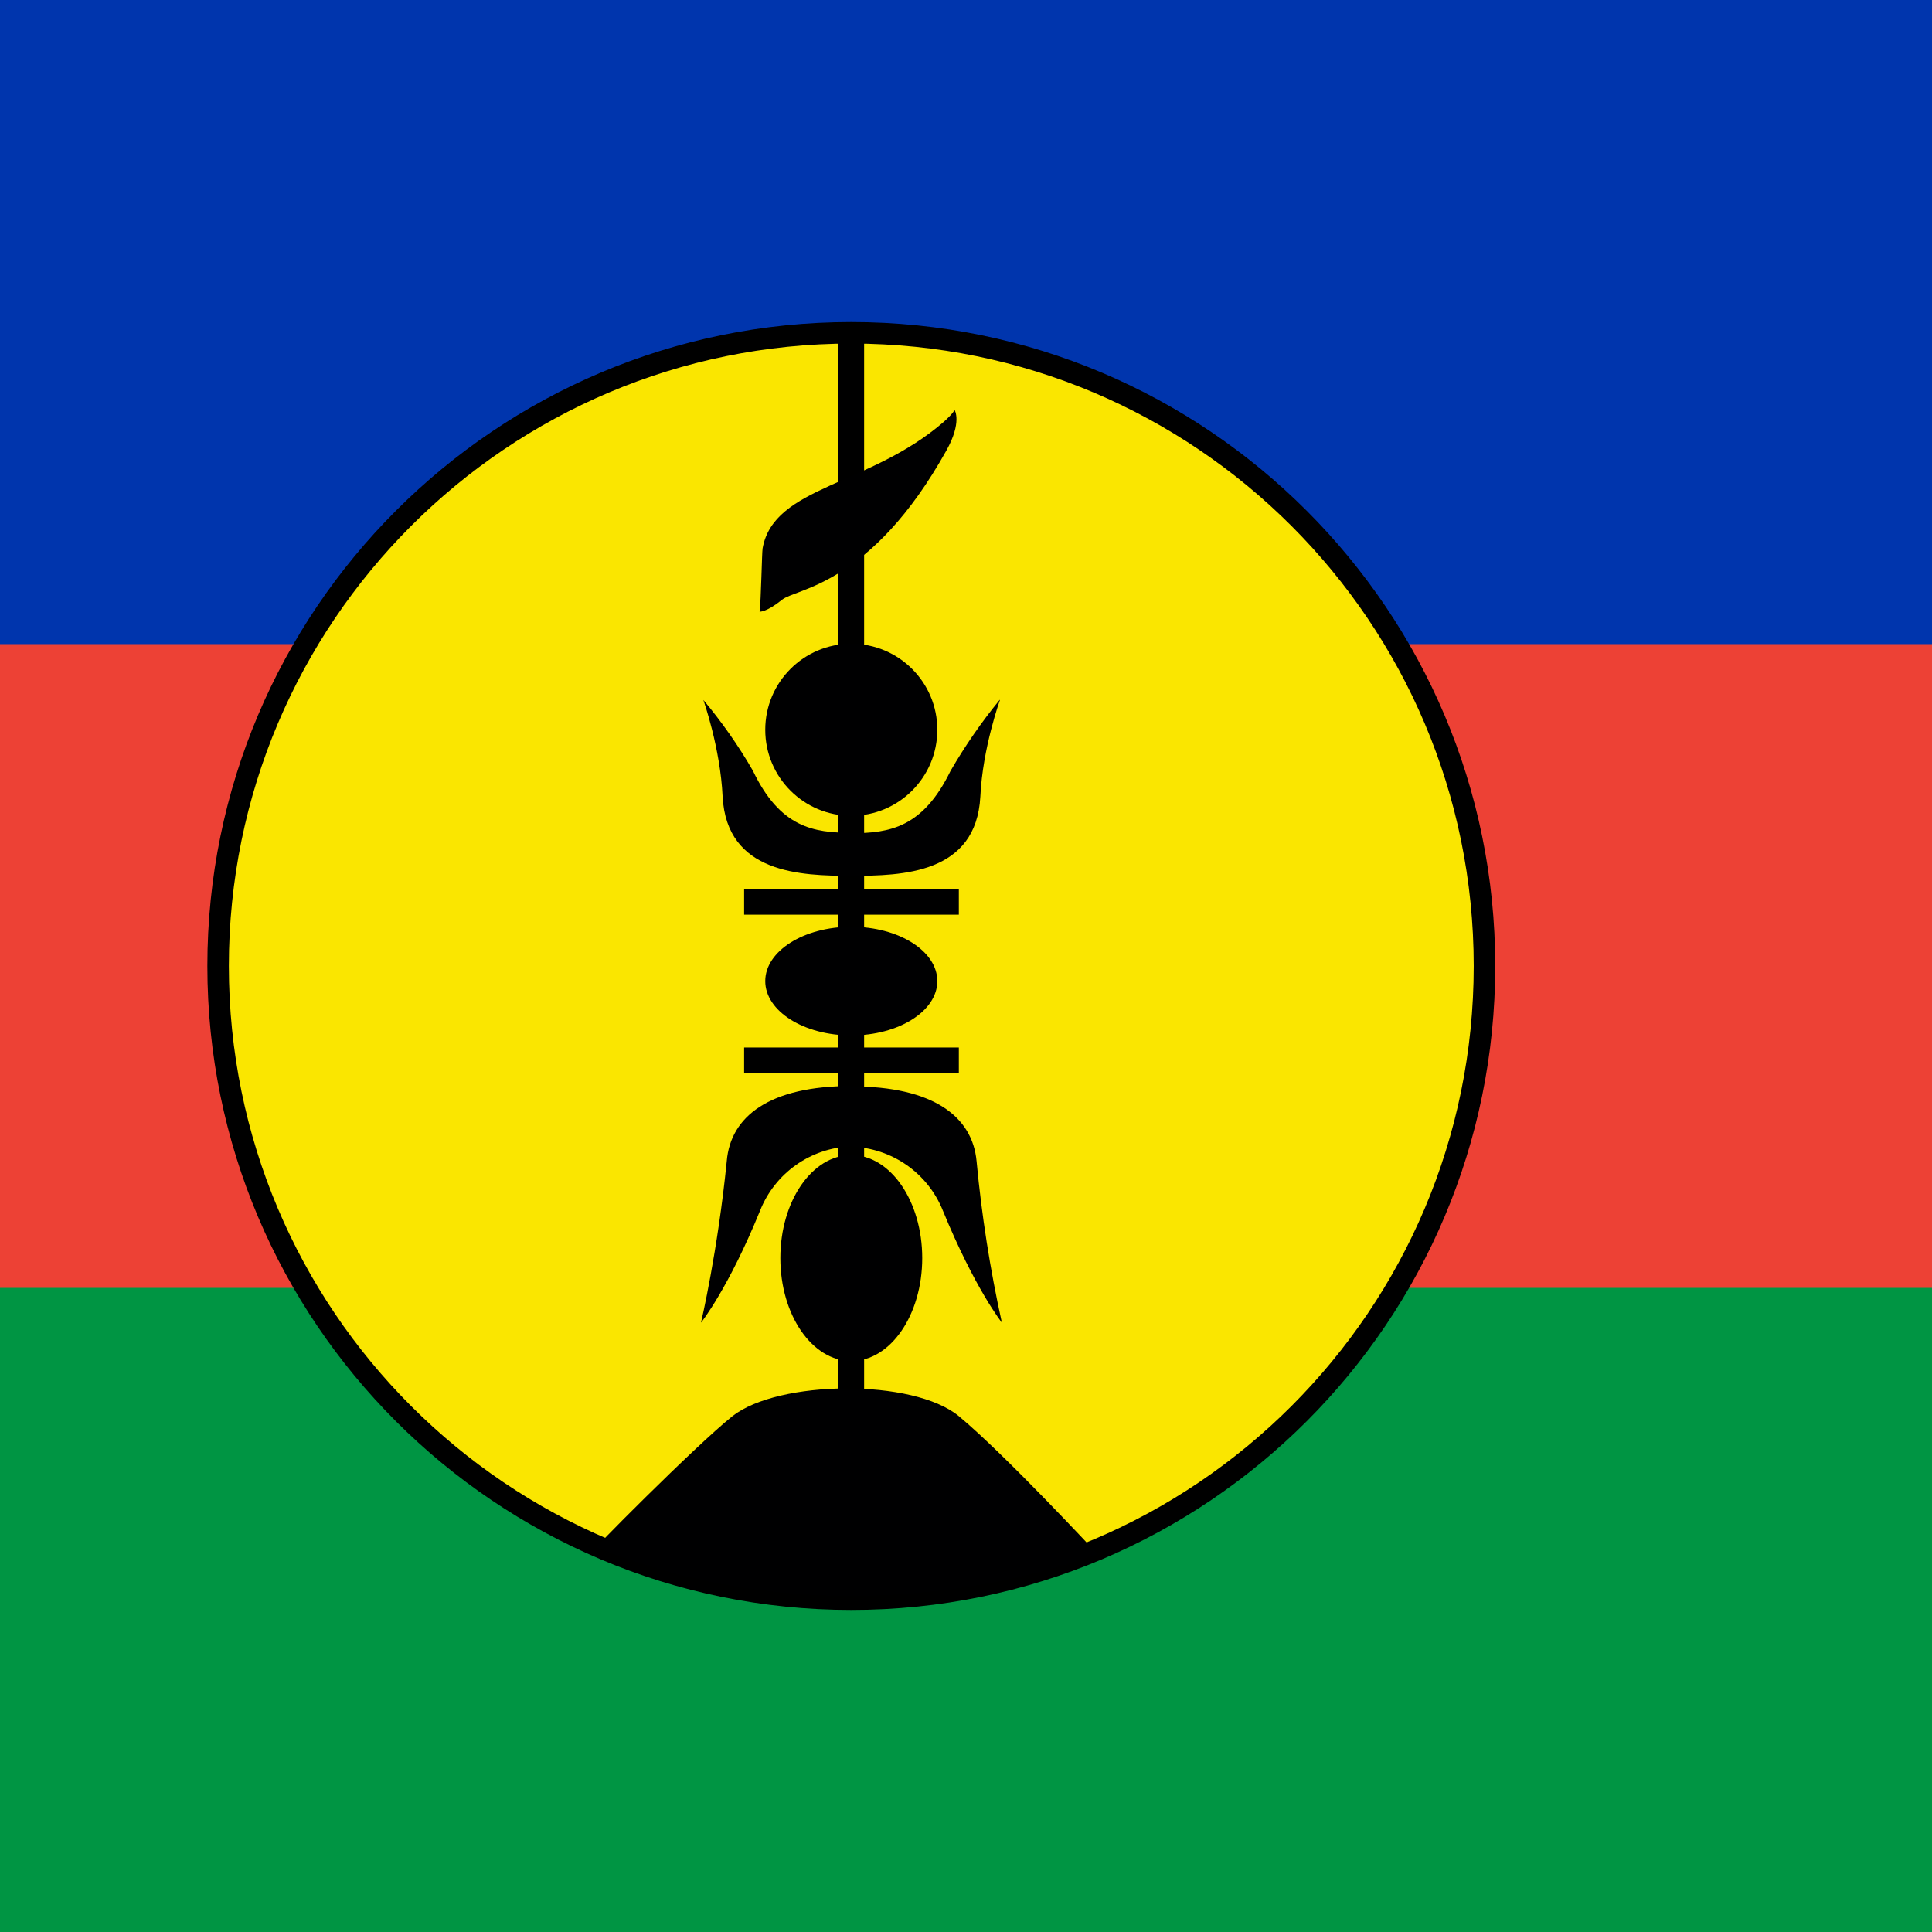
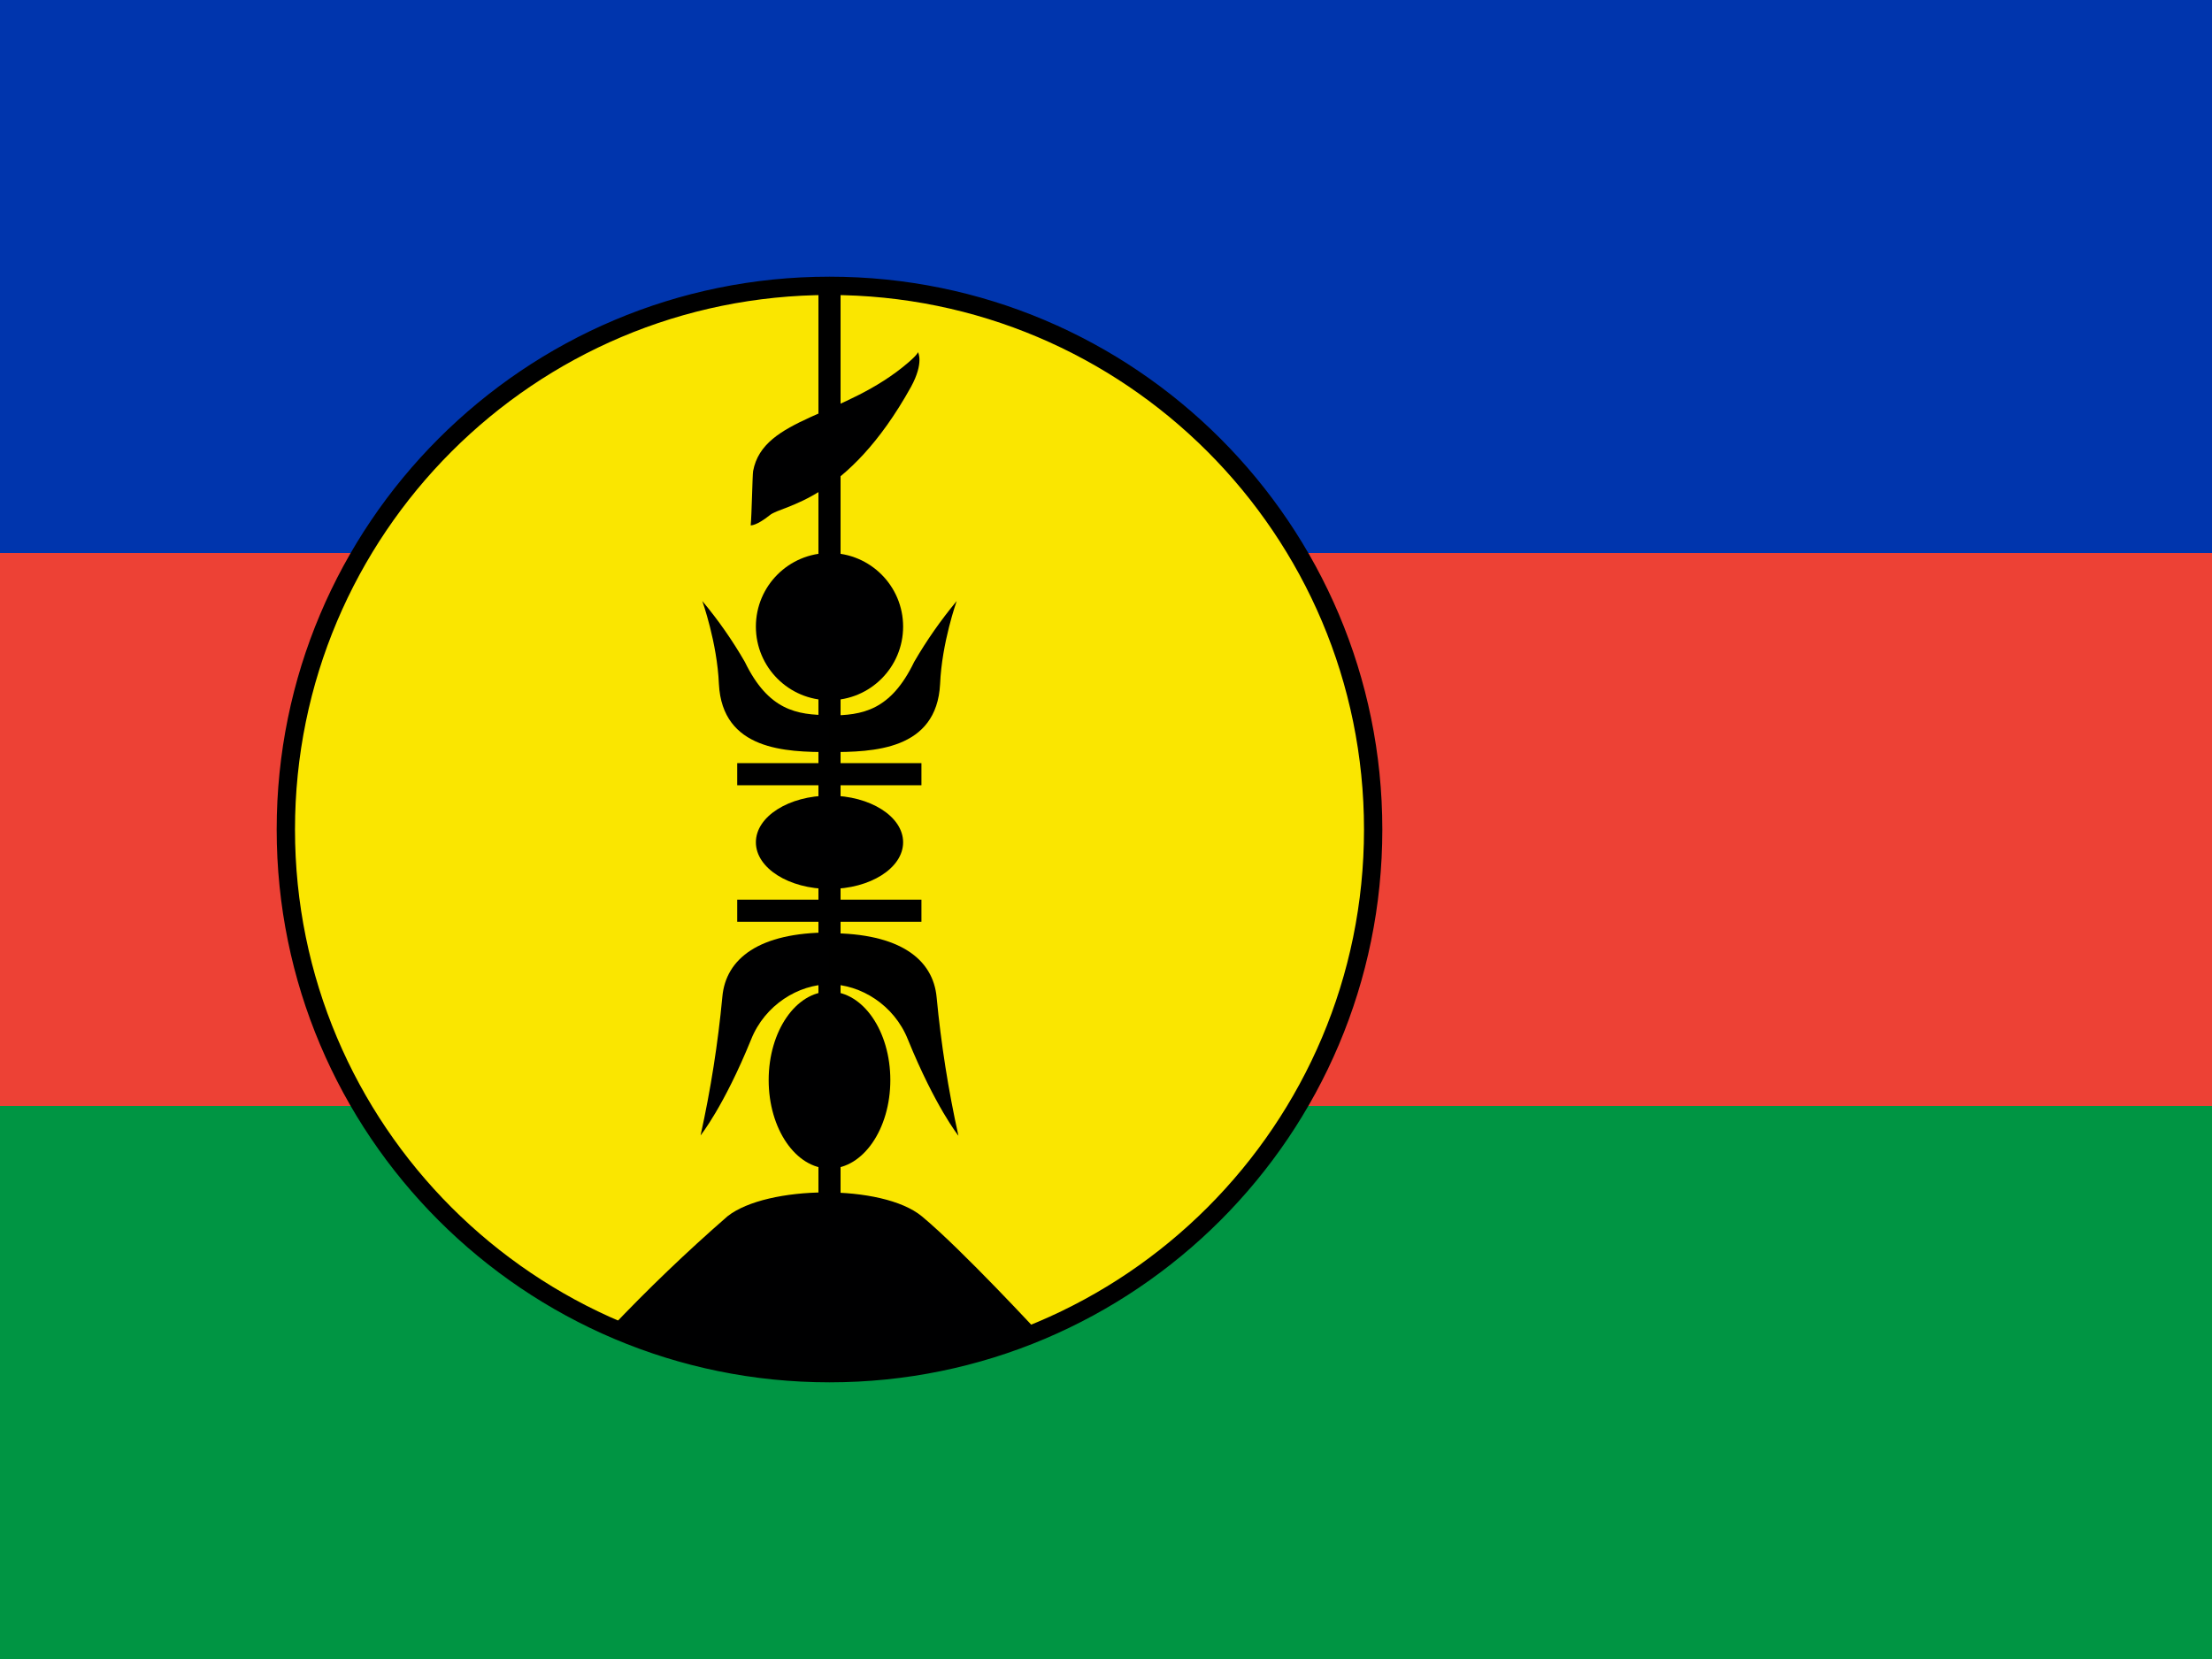
- <svg xmlns="http://www.w3.org/2000/svg" id="flag-icons-nc" viewBox="0 0 512 512">
-   <path fill="#009543" d="M0 0h512v512H0z" />
-   <path fill="#ed4135" d="M0 0h512v341.3H0z" />
-   <path fill="#0035ad" d="M0 0h512v170.7H0z" />
-   <circle cx="225.6" cy="256" r="167.8" fill="#fae600" stroke="#000" stroke-width="5.7" />
-   <path stroke="#000" stroke-width="6.8" d="M197.2 281h56.9m-56.9-42h56.9M225.6 88.6v286.8" />
-   <path fill="#000001" d="M158 410c68.6 28 132.8 1.8 132.8 1.8s-24.3-26.2-36.7-36.5c-12.1-10-47.8-9.6-60 0-10 8-39.2 37.5-36 34.8z" />
-   <ellipse cx="225.6" cy="333.4" fill="#000001" rx="18.8" ry="27.3" />
-   <ellipse cx="225.6" cy="260" fill="#000001" rx="22.8" ry="14.4" />
-   <circle cx="225.6" cy="193.4" r="22.8" fill="#000001" />
-   <path fill="#000001" d="M253 108.7s2 3.2-2.2 10.7c-19.9 35.7-39.7 36.5-43.5 39.5-4.2 3.4-6 3.2-6 3.2.4-3 .6-15.6.8-16.8 3-16.6 28.3-16.4 48-33.5 3-2.7 2.8-3.2 2.8-3.2zm-66.6 76.8s4.5 12.7 5.1 25.6c1.1 20.4 20.7 21 34.1 21v-11.4c-10 0-18.9-1.4-26.1-16.5a131 131 0 0 0-13.1-18.7m-.6 165s7.2-9 15.6-29.6a27 27 0 0 1 24.2-17.1v-16c-21.6 0-32 8-33 19.9-2.4 24-6.8 42.7-6.8 42.7zm79.2-165s-4.6 12.7-5.2 25.6c-1.1 20.5-20.7 21-34.1 21v-11.3c10.1 0 18.9-1.5 26.2-16.5q5.8-10 13-18.8zm.5 165s-7.1-8.9-15.6-29.6a27 27 0 0 0-24.2-17v-16c21.6 0 32 8 33.1 19.8a351 351 0 0 0 6.7 42.8" />
+ <svg xmlns="http://www.w3.org/2000/svg" id="flag-icons-nc" viewBox="0 0 640 480">
+   <path fill="#009543" d="M0 0h640v480H0z" />
+   <path fill="#ed4135" d="M0 0h640v320H0z" />
+   <path fill="#0035ad" d="M0 0h640v160H0z" />
+   <circle cx="240" cy="240" r="157.3" fill="#fae600" stroke="#000" stroke-width="5.3" />
+   <path stroke="#000" stroke-width="6.4" d="M213.3 263.5h53.3M213.3 224h53.3M240 83.2V352" />
+   <path fill="#000001" d="M176.6 384.4c64.2 26.3 124.4 1.7 124.4 1.7s-22.7-24.6-34.3-34.2c-11.4-9.4-44.8-9-56.2 0a489 489 0 0 0-33.9 32.5" />
+   <ellipse cx="240" cy="312.5" fill="#000001" rx="17.6" ry="25.6" />
+   <ellipse cx="240" cy="243.7" fill="#000001" rx="21.3" ry="13.5" />
+   <circle cx="240" cy="181.3" r="21.3" fill="#000001" />
+   <path fill="#000001" d="M265.6 101.9s1.8 3-2 10c-18.6 33.5-37.3 34.2-40.8 37.1-4 3.2-5.6 3-5.6 3 .3-2.9.5-14.6.7-15.7 2.9-15.7 26.5-15.5 45-31.5 2.9-2.5 2.7-3 2.7-3zm-62.4 72s4.3 12 4.8 24c1 19.2 19.4 19.7 32 19.7v-10.7c-9.5 0-17.7-1.4-24.5-15.4a123 123 0 0 0-12.3-17.6m-.5 154.6s6.7-8.3 14.6-27.7c4-10.1 13.8-16 22.7-16v-15c-20.3 0-30 7.5-31 18.6a329 329 0 0 1-6.3 40.1" />
+   <path d="M276.8 173.9s-4.3 12-4.8 24c-1 19.2-19.4 19.7-32 19.7V207c9.5 0 17.7-1.4 24.5-15.5q5.4-9.3 12.3-17.6m.5 154.7s-6.7-8.4-14.6-27.8c-4-10.1-13.8-16-22.7-16V270c20.3 0 30 7.5 31 18.6a329 329 0 0 0 6.3 40" />
</svg>
